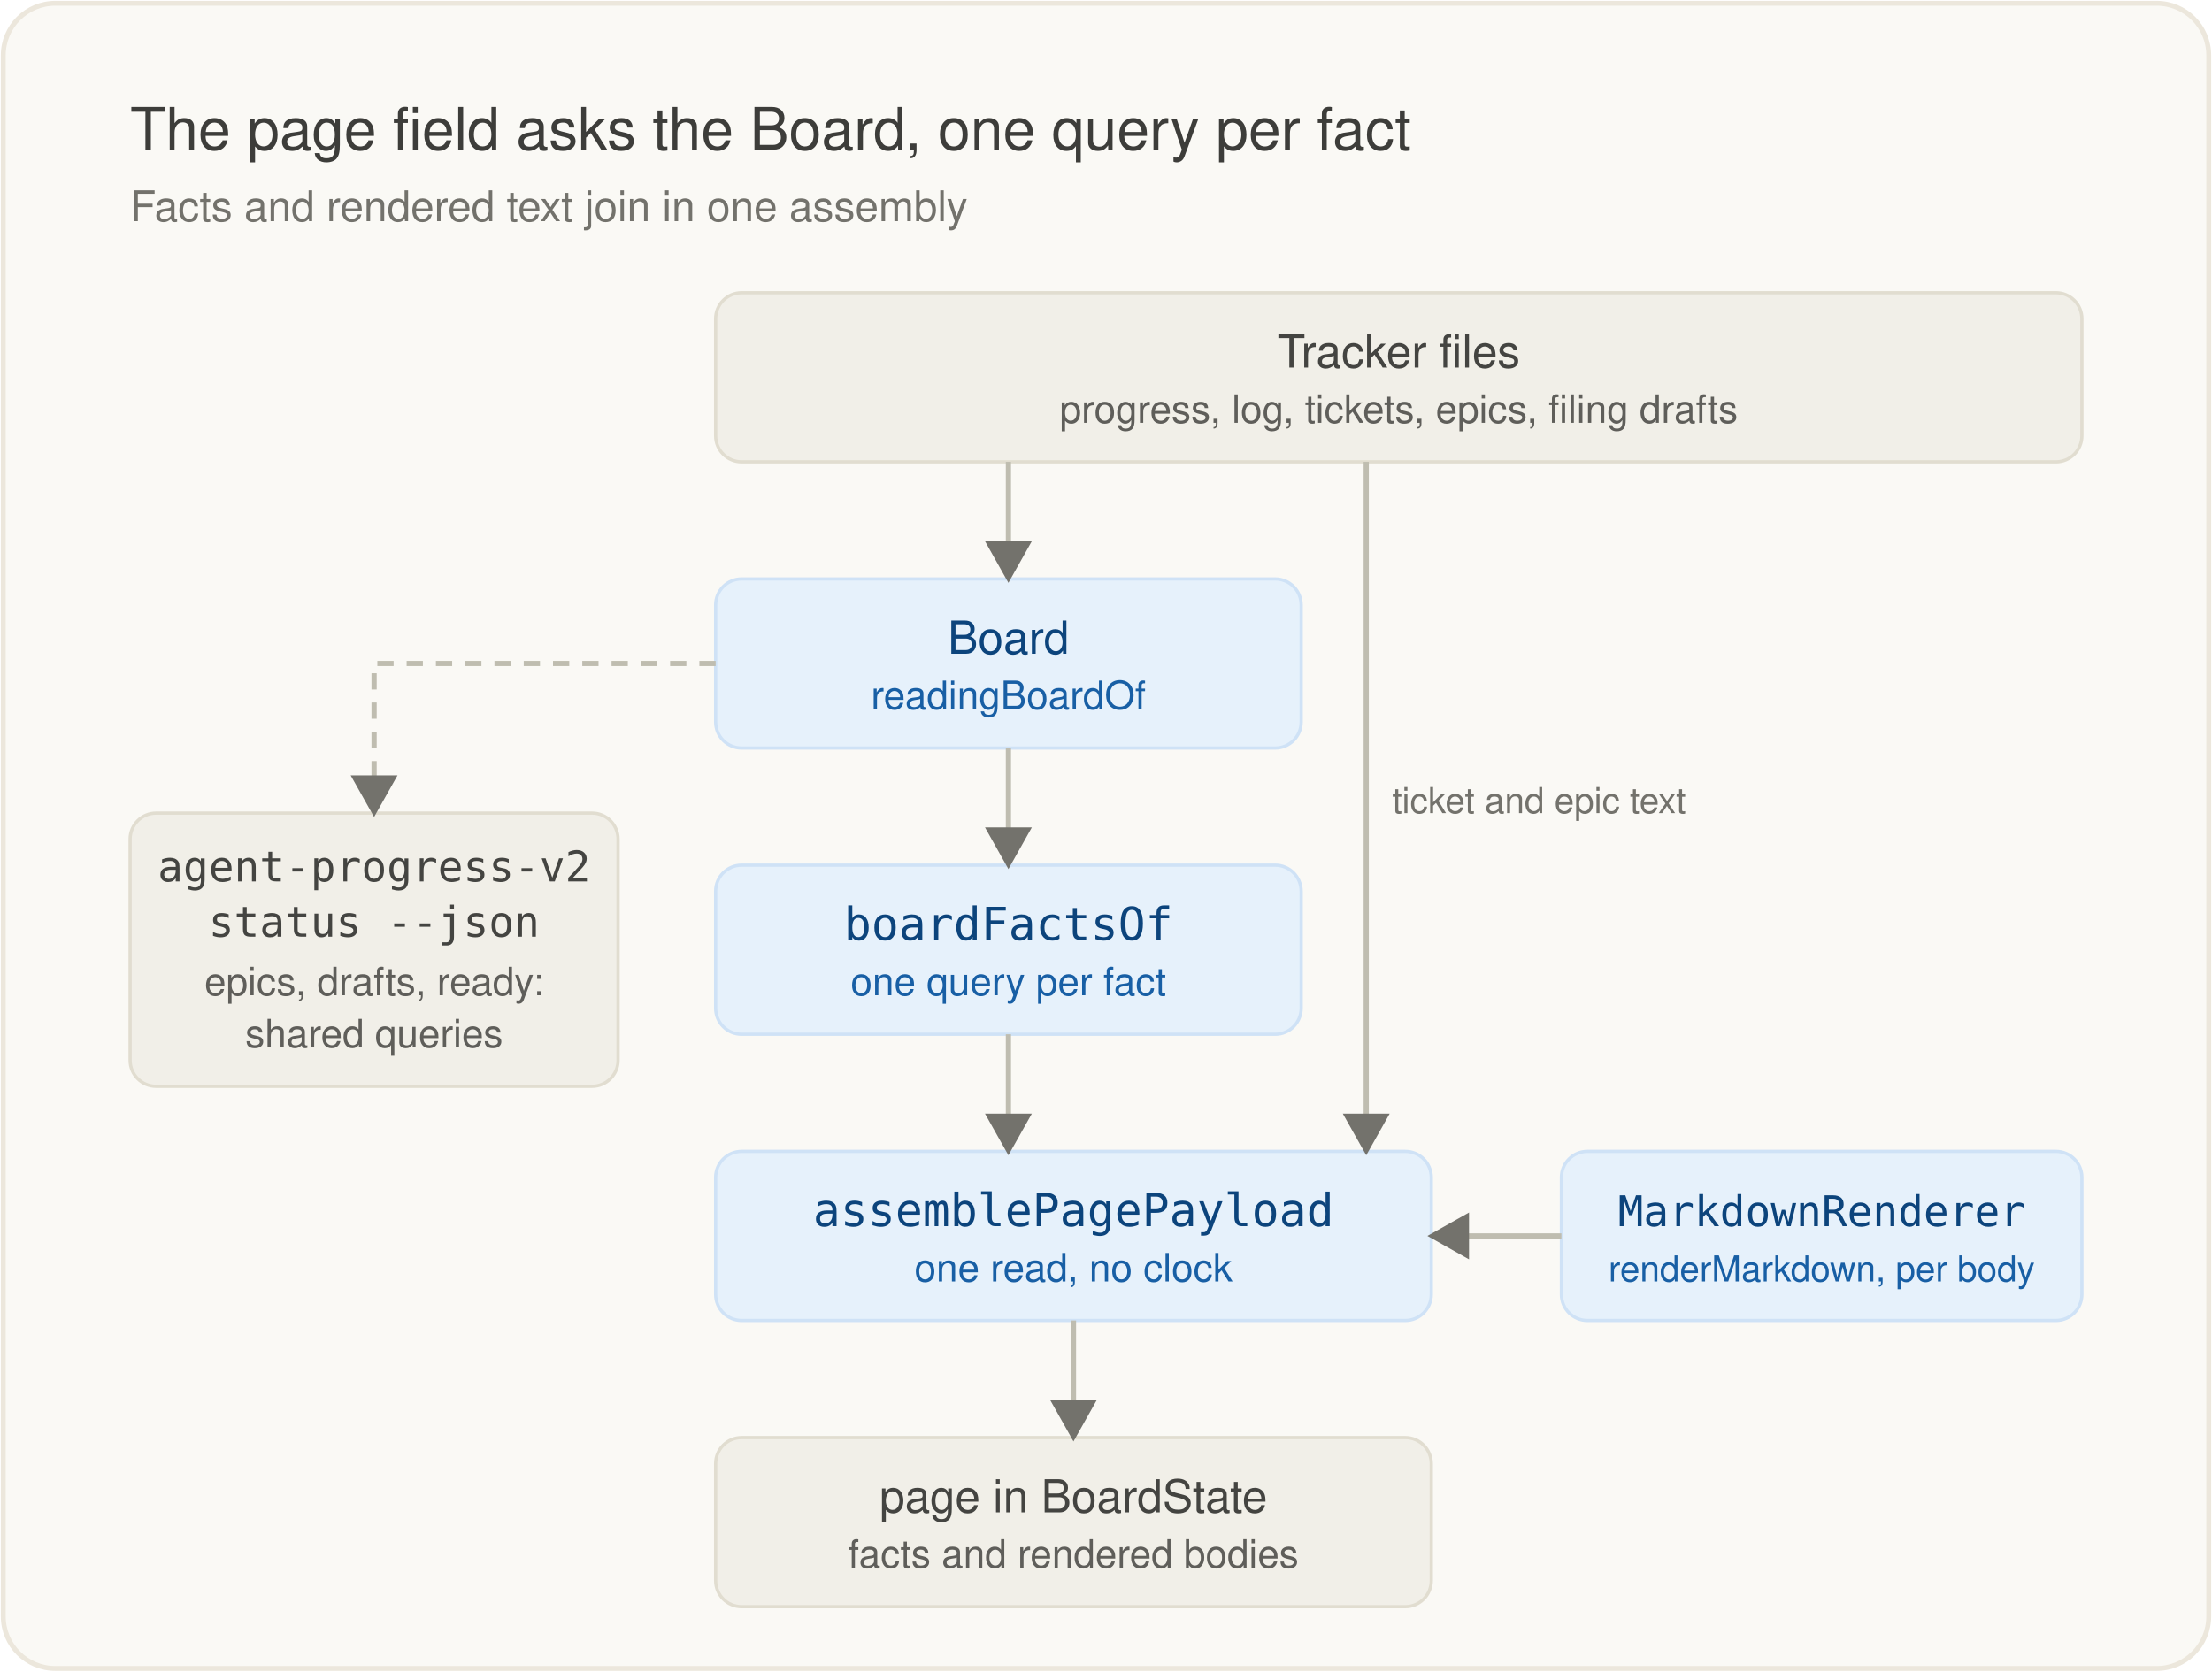
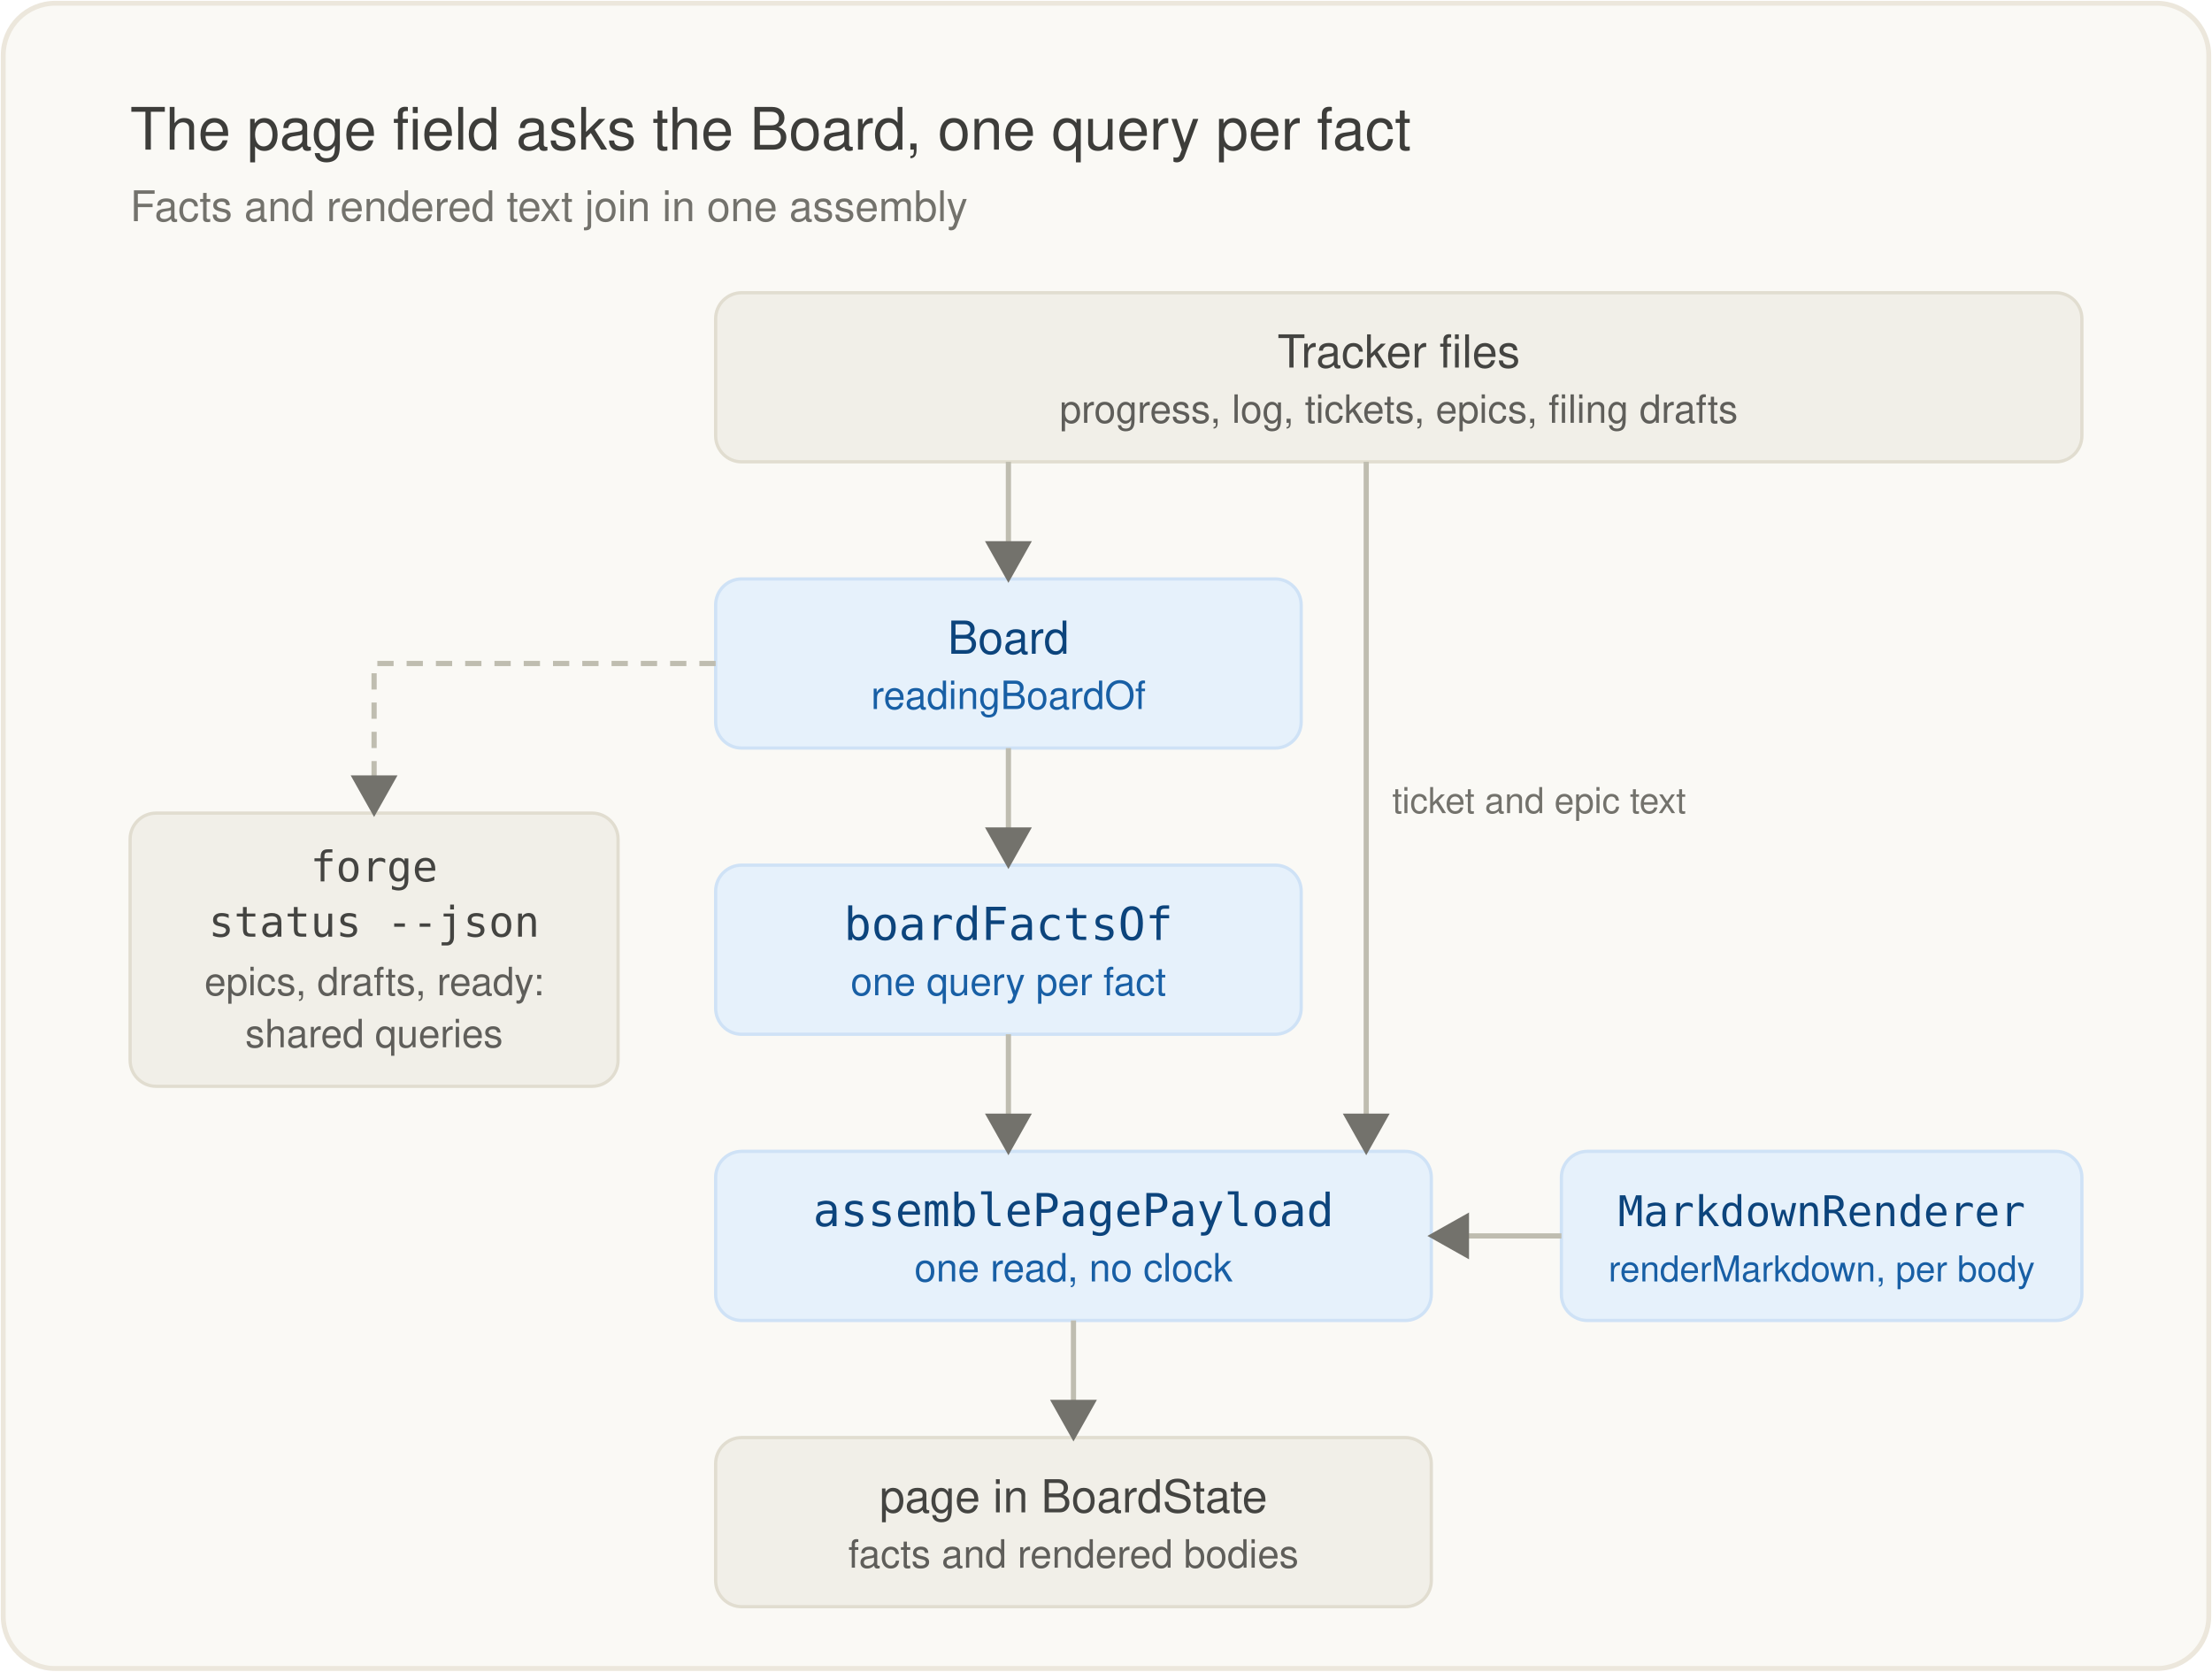
<svg xmlns="http://www.w3.org/2000/svg" width="680" height="514" viewBox="0 0 680 514" role="img" font-family="-apple-system,BlinkMacSystemFont,'Segoe UI',Helvetica,Arial,sans-serif">
  <defs>
    <marker id="ah" markerWidth="9" markerHeight="9" refX="6" refY="4.5" orient="auto">
      <path d="M0,0 L8,4.5 L0,9 z" fill="#73726c" />
    </marker>
  </defs>
  <rect x="1" y="1" width="678" height="512" rx="16" fill="#FAF9F5" stroke="#ECE7DC" stroke-width="1.5" />
  <text x="40" y="46" font-size="18" font-weight="500" fill="#3d3d3a">The page field asks the Board, one query per fact</text>
  <text x="40" y="68" font-size="13" fill="#73726c">Facts and rendered text join in one assembly</text>
  <rect x="220" y="90" width="420" height="52" rx="8" fill="#F1EFE8" stroke="#E1DDD0" />
  <text x="430.0" y="113.0" font-size="14" font-weight="500" fill="#444441" text-anchor="middle">Tracker files</text>
  <text x="430.0" y="130.0" font-size="12" font-weight="400" fill="#5F5E5A" text-anchor="middle">progress, log, tickets, epics, filing drafts</text>
  <rect x="220" y="178" width="180" height="52" rx="8" fill="#E6F1FB" stroke="#CFE2F6" />
  <text x="310.0" y="201.0" font-size="14" font-weight="500" fill="#0C447C" text-anchor="middle">Board</text>
  <text x="310.0" y="218.0" font-size="12" font-weight="400" fill="#185FA5" text-anchor="middle">readingBoardOf</text>
  <rect x="220" y="266" width="180" height="52" rx="8" fill="#E6F1FB" stroke="#CFE2F6" />
  <text x="310.0" y="289.0" font-size="14" font-weight="500" fill="#0C447C" text-anchor="middle" font-family="ui-monospace,Menlo,Consolas,monospace">boardFactsOf</text>
  <text x="310.0" y="306.0" font-size="12" font-weight="400" fill="#185FA5" text-anchor="middle">one query per fact</text>
  <rect x="40" y="250" width="150" height="84" rx="8" fill="#F1EFE8" stroke="#E1DDD0" />
-   <text x="115.0" y="271.0" font-size="13" font-weight="500" fill="#444441" text-anchor="middle" font-family="ui-monospace,Menlo,Consolas,monospace">agent-progress-v2</text>
+   <text x="115.0" y="271.0" font-size="13" font-weight="500" fill="#444441" text-anchor="middle" font-family="ui-monospace,Menlo,Consolas,monospace">forge</text>
  <text x="115.0" y="288.0" font-size="13" font-weight="500" fill="#444441" text-anchor="middle" font-family="ui-monospace,Menlo,Consolas,monospace">status --json</text>
  <text x="115.0" y="306.0" font-size="12" font-weight="400" fill="#5F5E5A" text-anchor="middle">epics, drafts, ready:</text>
  <text x="115.0" y="322.0" font-size="12" font-weight="400" fill="#5F5E5A" text-anchor="middle">shared queries</text>
  <rect x="220" y="354" width="220" height="52" rx="8" fill="#E6F1FB" stroke="#CFE2F6" />
  <text x="330.0" y="377.0" font-size="14" font-weight="500" fill="#0C447C" text-anchor="middle" font-family="ui-monospace,Menlo,Consolas,monospace">assemblePagePayload</text>
  <text x="330.0" y="394.0" font-size="12" font-weight="400" fill="#185FA5" text-anchor="middle">one read, no clock</text>
  <rect x="480" y="354" width="160" height="52" rx="8" fill="#E6F1FB" stroke="#CFE2F6" />
  <text x="560.0" y="377.0" font-size="13" font-weight="500" fill="#0C447C" text-anchor="middle" font-family="ui-monospace,Menlo,Consolas,monospace">MarkdownRenderer</text>
  <text x="560.0" y="394.0" font-size="11" font-weight="400" fill="#185FA5" text-anchor="middle">renderMarkdown, per body</text>
  <rect x="220" y="442" width="220" height="52" rx="8" fill="#F1EFE8" stroke="#E1DDD0" />
  <text x="330.0" y="465.0" font-size="14" font-weight="500" fill="#444441" text-anchor="middle">page in BoardState</text>
  <text x="330.0" y="482.0" font-size="12" font-weight="400" fill="#5F5E5A" text-anchor="middle">facts and rendered bodies</text>
  <path d="M310,142 L310,176" fill="none" stroke="#bfbdb0" stroke-width="1.6" marker-end="url(#ah)" />
  <path d="M310,230 L310,264" fill="none" stroke="#bfbdb0" stroke-width="1.6" marker-end="url(#ah)" />
  <path d="M310,318 L310,352" fill="none" stroke="#bfbdb0" stroke-width="1.6" marker-end="url(#ah)" />
  <path d="M220,204 L115,204 L115,248" fill="none" stroke="#bfbdb0" stroke-width="1.6" stroke-dasharray="5 4" marker-end="url(#ah)" />
  <path d="M420,142 L420,352" fill="none" stroke="#bfbdb0" stroke-width="1.6" marker-end="url(#ah)" />
  <text x="428" y="250" font-size="11" font-weight="400" fill="#73726c" text-anchor="start">ticket and epic text</text>
  <path d="M480,380 L442,380" fill="none" stroke="#bfbdb0" stroke-width="1.6" marker-end="url(#ah)" />
  <path d="M330,406 L330,440" fill="none" stroke="#bfbdb0" stroke-width="1.6" marker-end="url(#ah)" />
</svg>
